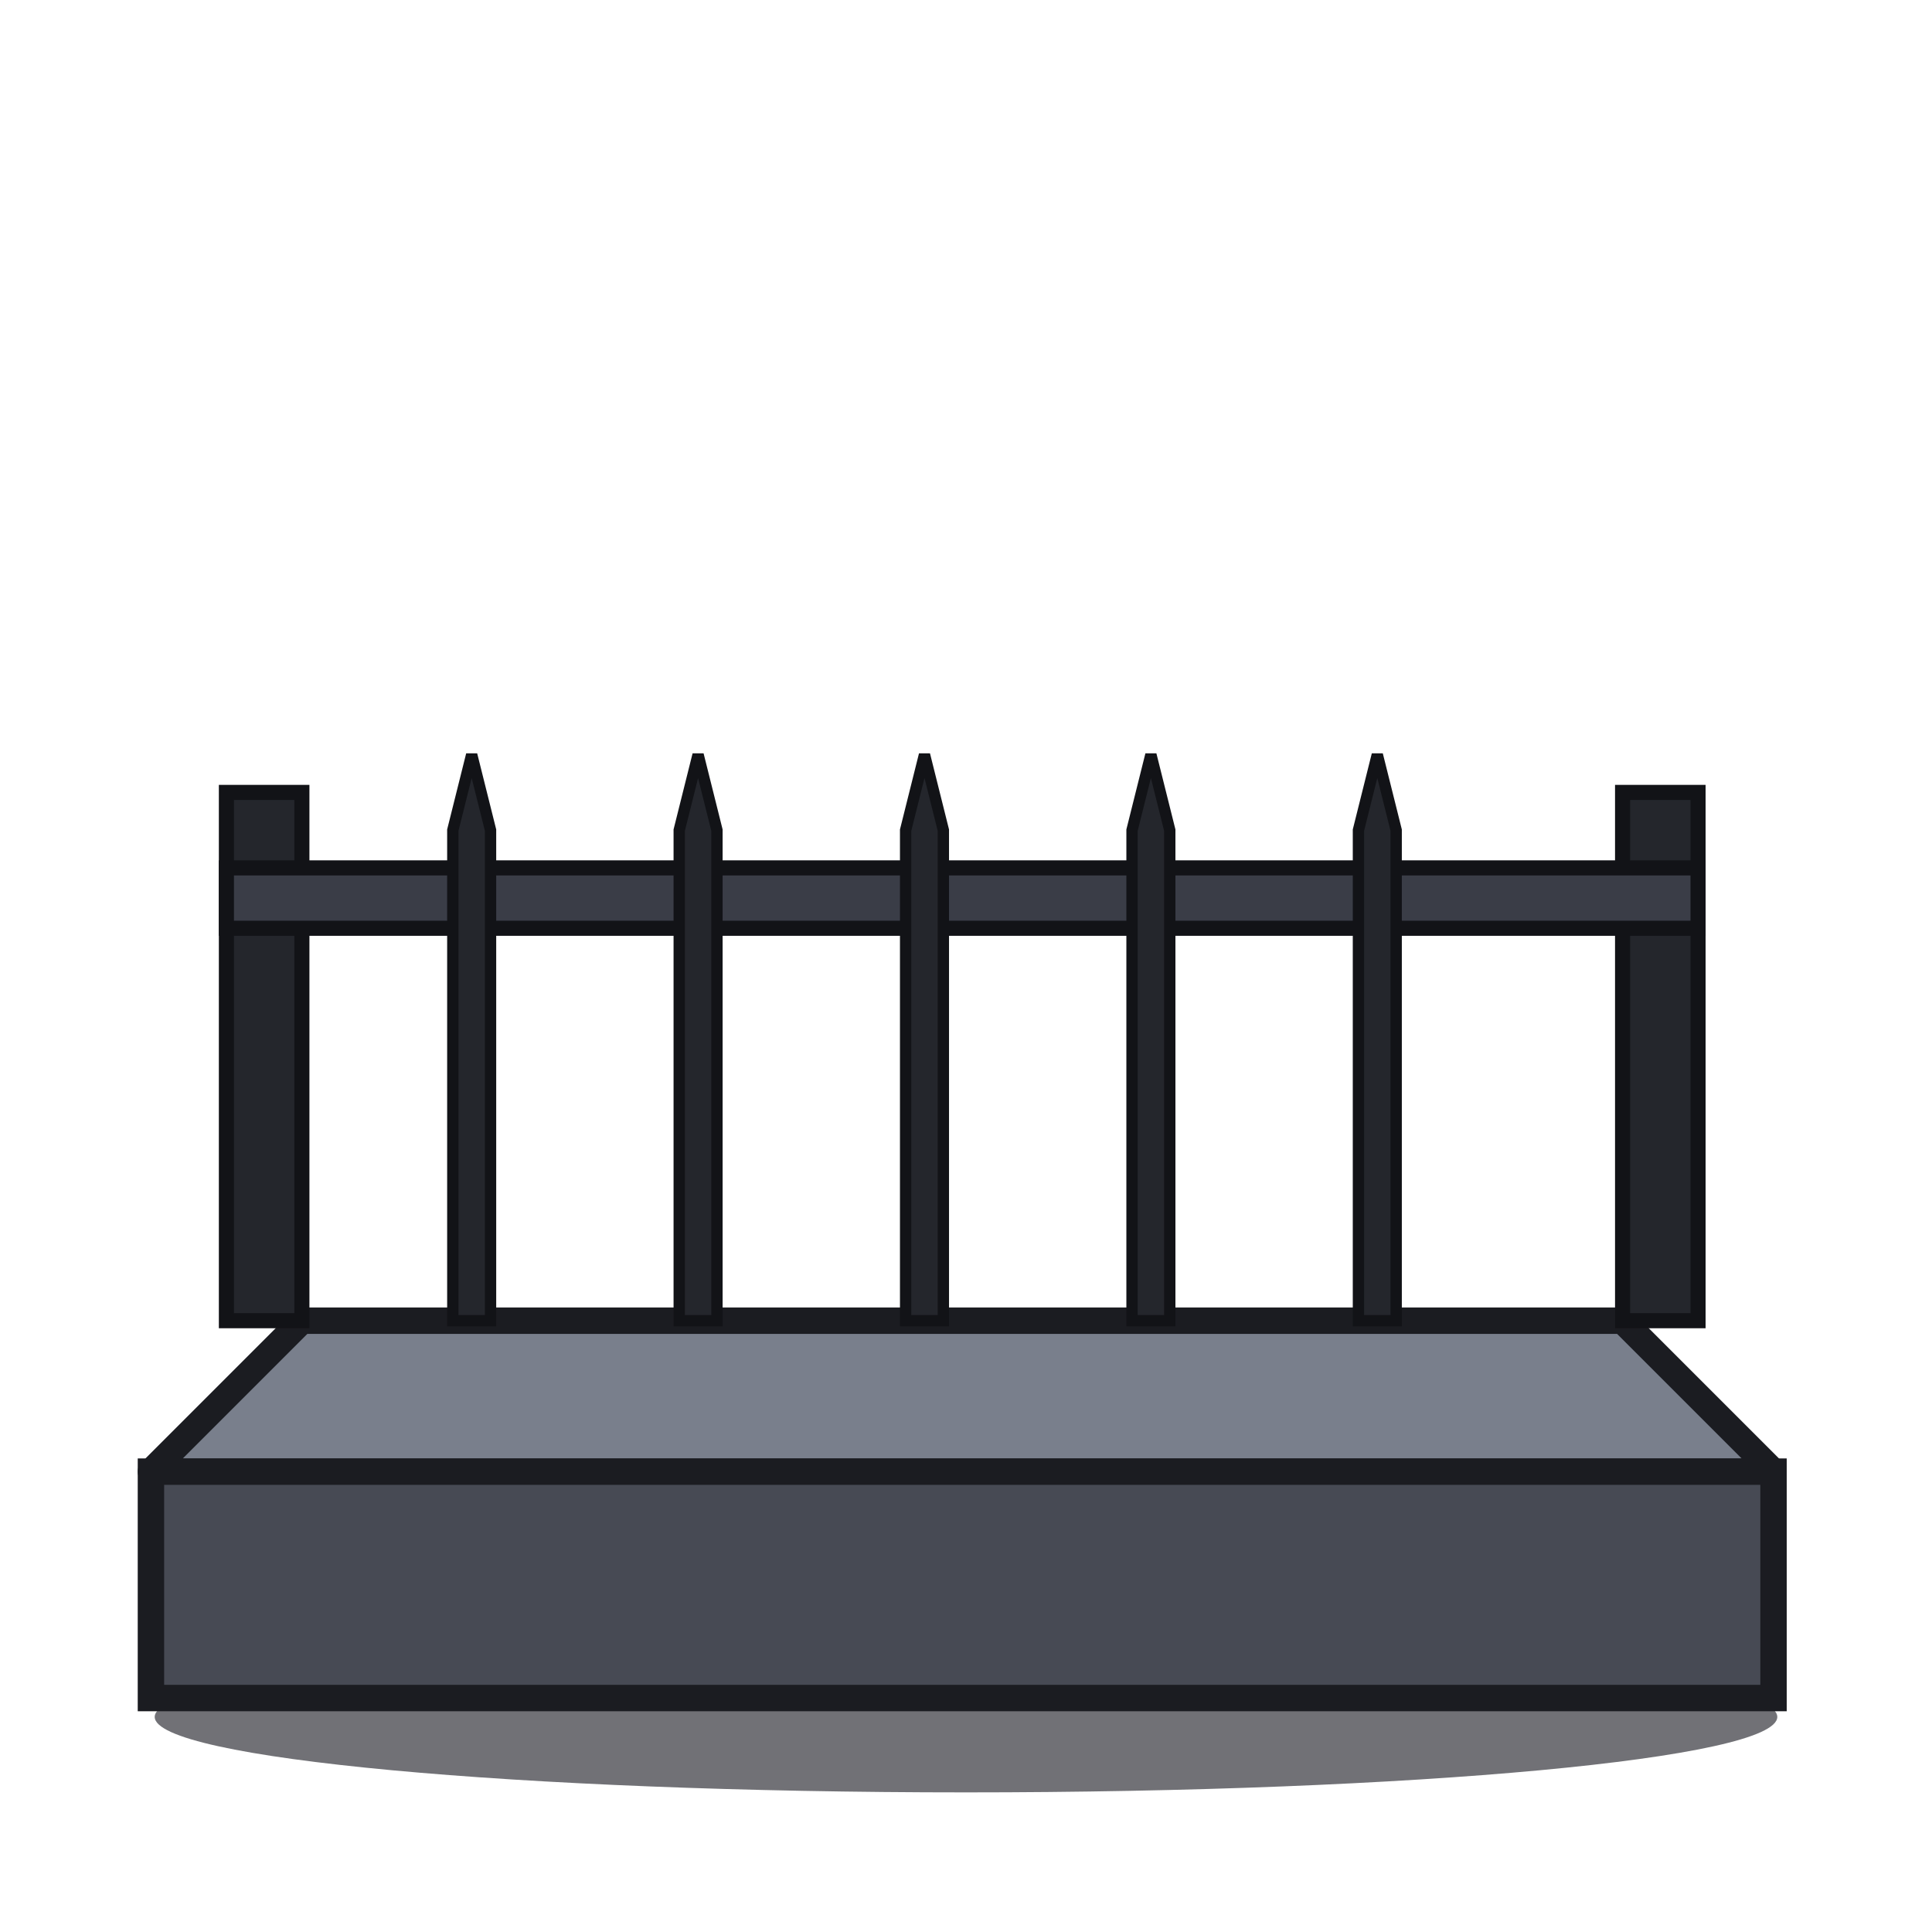
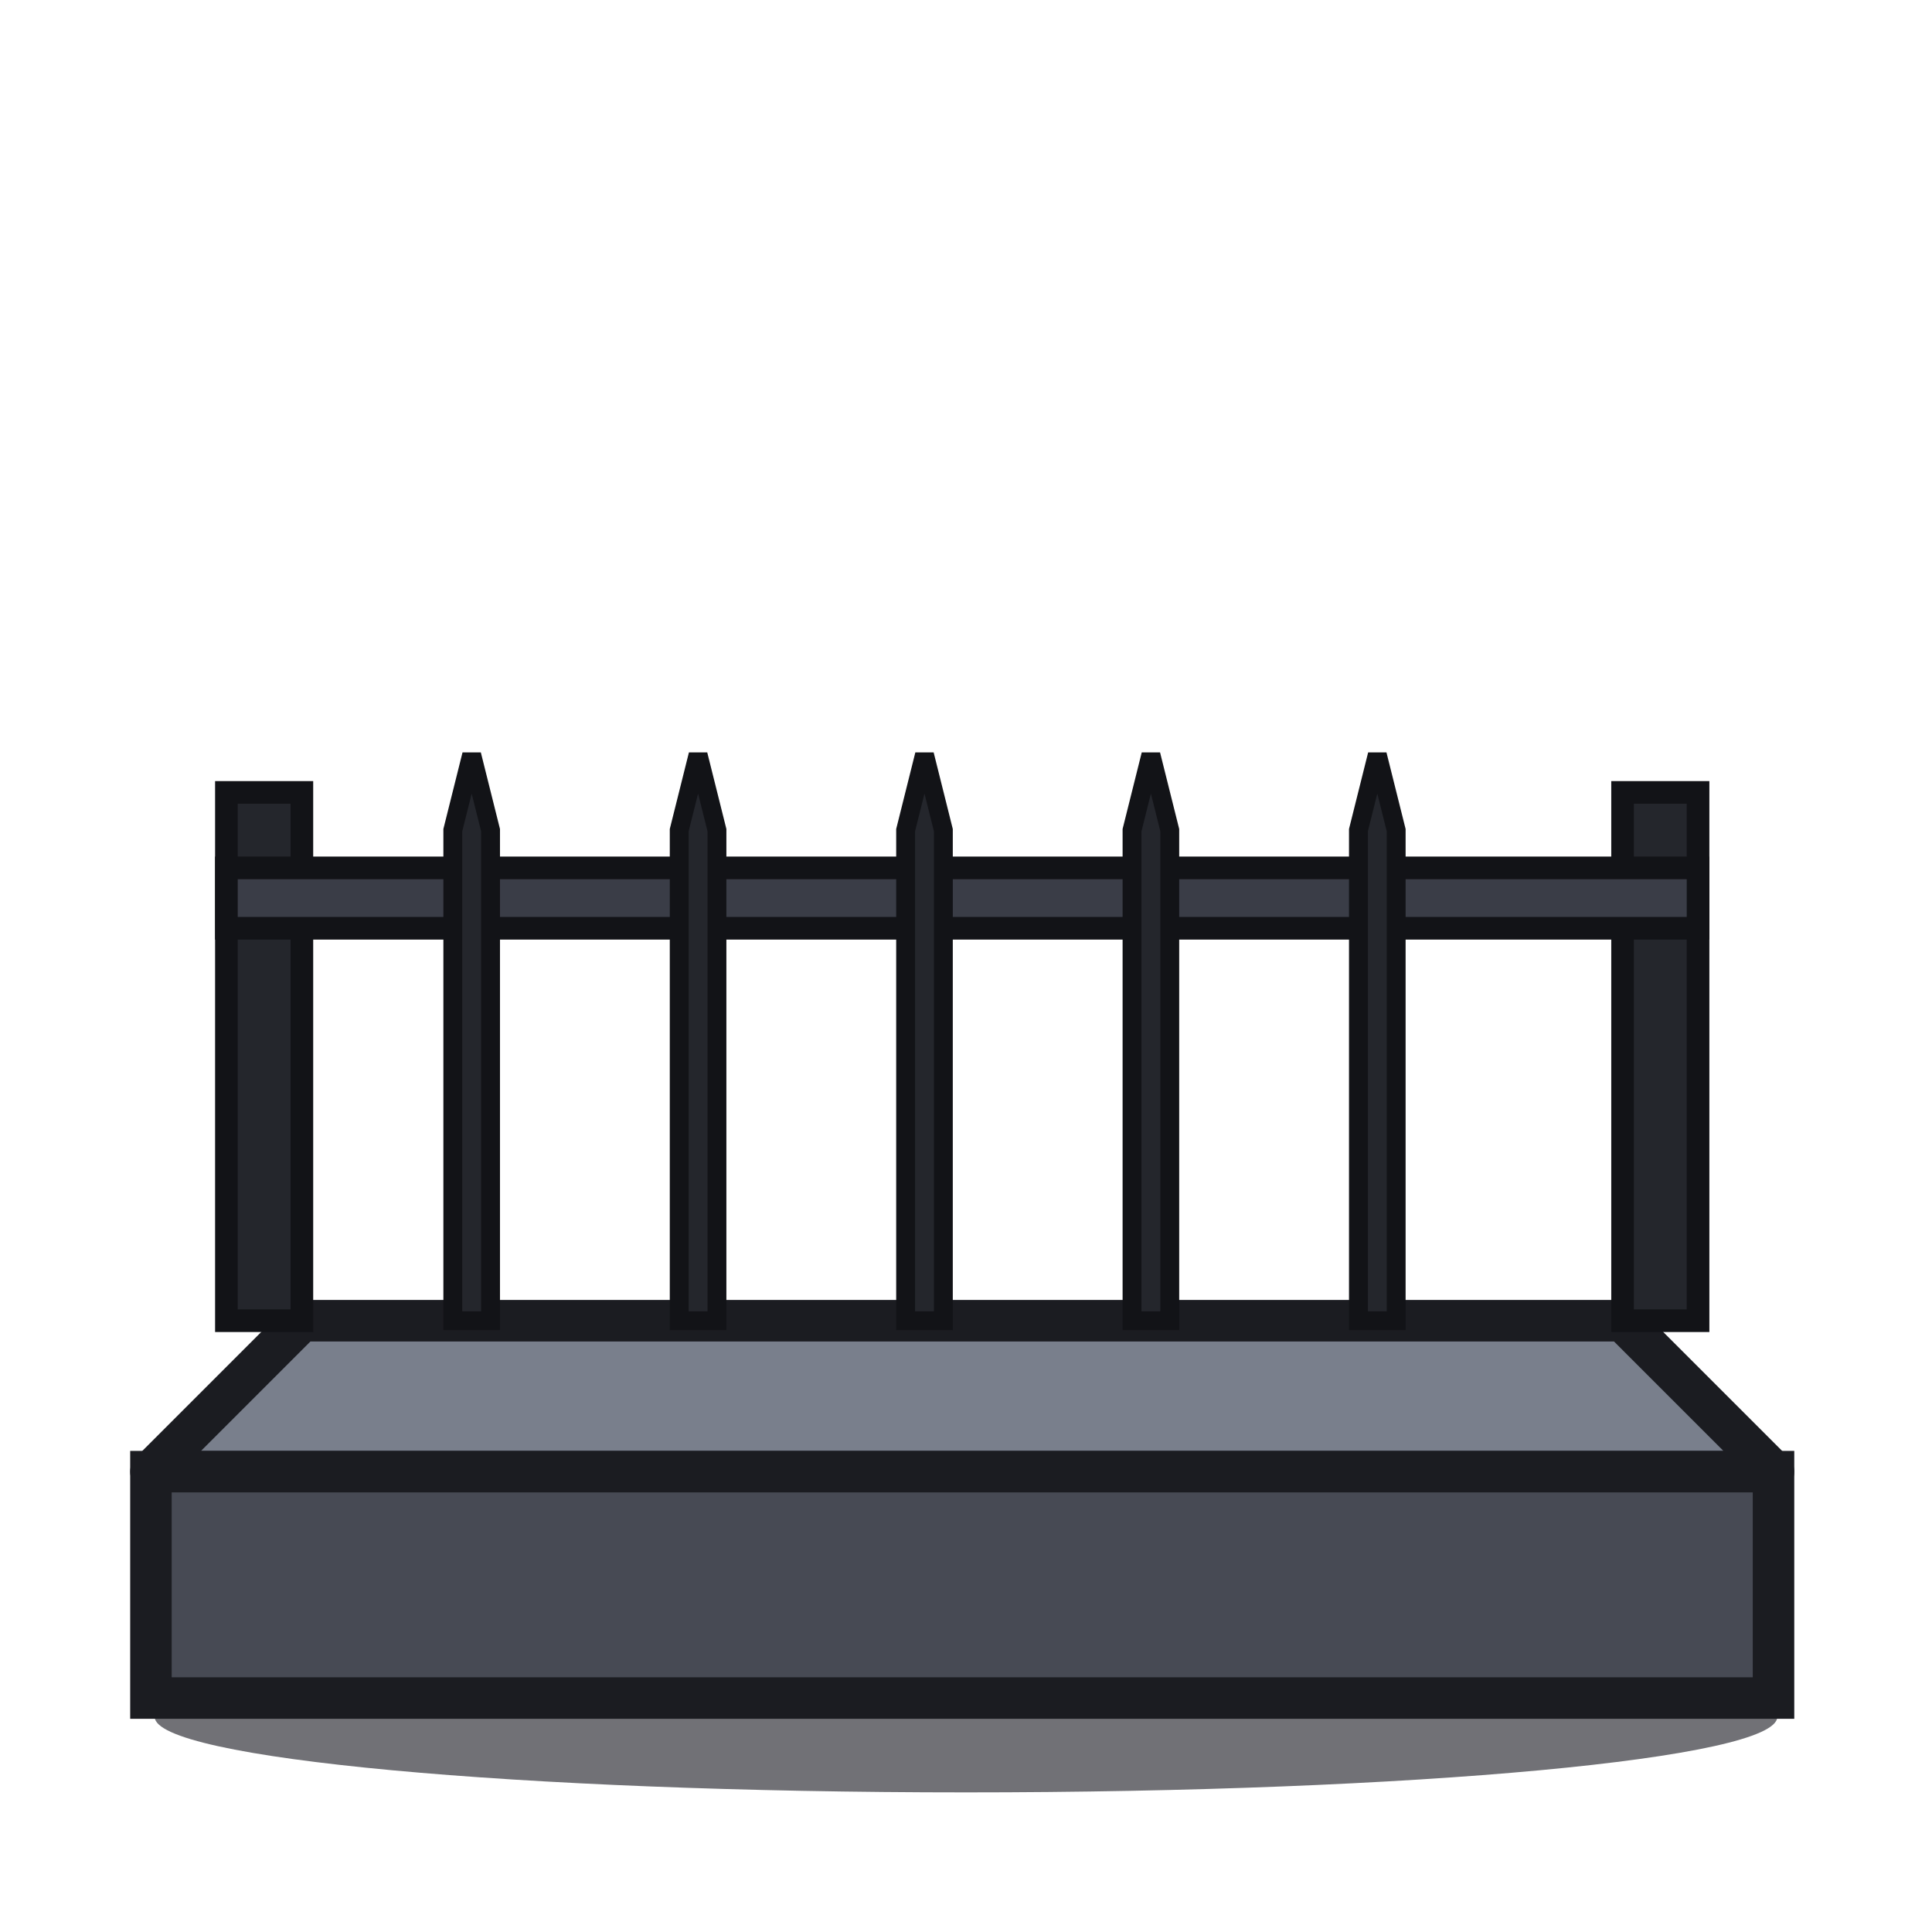
<svg xmlns="http://www.w3.org/2000/svg" viewBox="0 0 512 512" width="100%" height="100%">
-   <defs>
-     <filter id="shadow" x="-10%" y="-10%" width="120%" height="120%">
-       <feDropShadow dx="0" dy="6" stdDeviation="4" flood-color="#120c1f" flood-opacity="0.5" />
-     </filter>
-     <filter id="lava-glow" x="-20%" y="-20%" width="140%" height="140%">
-       <feDropShadow dx="0" dy="0" stdDeviation="8" flood-color="#ff4500" flood-opacity="0.8" />
-       <feDropShadow dx="0" dy="0" stdDeviation="3" flood-color="#ffeb3b" flood-opacity="0.9" />
-     </filter>
-   </defs>
  <g id="terrain-prop">
    <ellipse cx="256" cy="455" rx="215" ry="20" fill="#12131a" opacity="0.6" />
-     <polygon points="40,390 80,350 430,350 470,390" fill="#797f8c" stroke="#1b1c21" stroke-width="7" stroke-linejoin="round" />
-     <rect x="40" y="390" width="430" height="60" fill="#474a54" stroke="#1b1c21" stroke-width="7" />
-     <rect x="60" y="210" width="20" height="140" fill="#24262c" stroke="#121317" stroke-width="4" />
-     <rect x="430" y="210" width="20" height="140" fill="#24262c" stroke="#121317" stroke-width="4" />
-     <rect x="60" y="230" width="390" height="16" fill="#3a3d47" stroke="#121317" stroke-width="4" />
-     <path d="M 120,350 L 120,220 L 125,200 L 130,220 L 130,350 Z" fill="#24262c" stroke="#121317" stroke-width="3" />
-     <path d="M 180,350 L 180,220 L 185,200 L 190,220 L 190,350 Z" fill="#24262c" stroke="#121317" stroke-width="3" />
-     <path d="M 240,350 L 240,220 L 245,200 L 250,220 L 250,350 Z" fill="#24262c" stroke="#121317" stroke-width="3" />
-     <path d="M 300,350 L 300,220 L 305,200 L 310,220 L 310,350 Z" fill="#24262c" stroke="#121317" stroke-width="3" />
-     <path d="M 360,350 L 360,220 L 365,200 L 370,220 L 370,350 Z" fill="#24262c" stroke="#121317" stroke-width="3" />
+     <polygon points="40,390 80,350 430,350 470,390" fill="#797f8c" stroke="#1b1c21" stroke-width="11" stroke-linejoin="round" />
+     <rect x="40" y="390" width="430" height="60" fill="#474a54" stroke="#1b1c21" stroke-width="11" />
+     <rect x="60" y="210" width="20" height="140" fill="#24262c" stroke="#121317" stroke-width="6" />
+     <rect x="430" y="210" width="20" height="140" fill="#24262c" stroke="#121317" stroke-width="6" />
+     <rect x="60" y="230" width="390" height="16" fill="#3a3d47" stroke="#121317" stroke-width="6" />
+     <path d="M 120,350 L 120,220 L 125,200 L 130,220 L 130,350 Z" fill="#24262c" stroke="#121317" stroke-width="5" />
+     <path d="M 180,350 L 180,220 L 185,200 L 190,220 L 190,350 Z" fill="#24262c" stroke="#121317" stroke-width="5" />
+     <path d="M 240,350 L 240,220 L 245,200 L 250,220 L 250,350 Z" fill="#24262c" stroke="#121317" stroke-width="5" />
+     <path d="M 300,350 L 300,220 L 305,200 L 310,220 L 310,350 Z" fill="#24262c" stroke="#121317" stroke-width="5" />
+     <path d="M 360,350 L 360,220 L 365,200 L 370,220 L 370,350 Z" fill="#24262c" stroke="#121317" stroke-width="5" />
  </g>
</svg>
